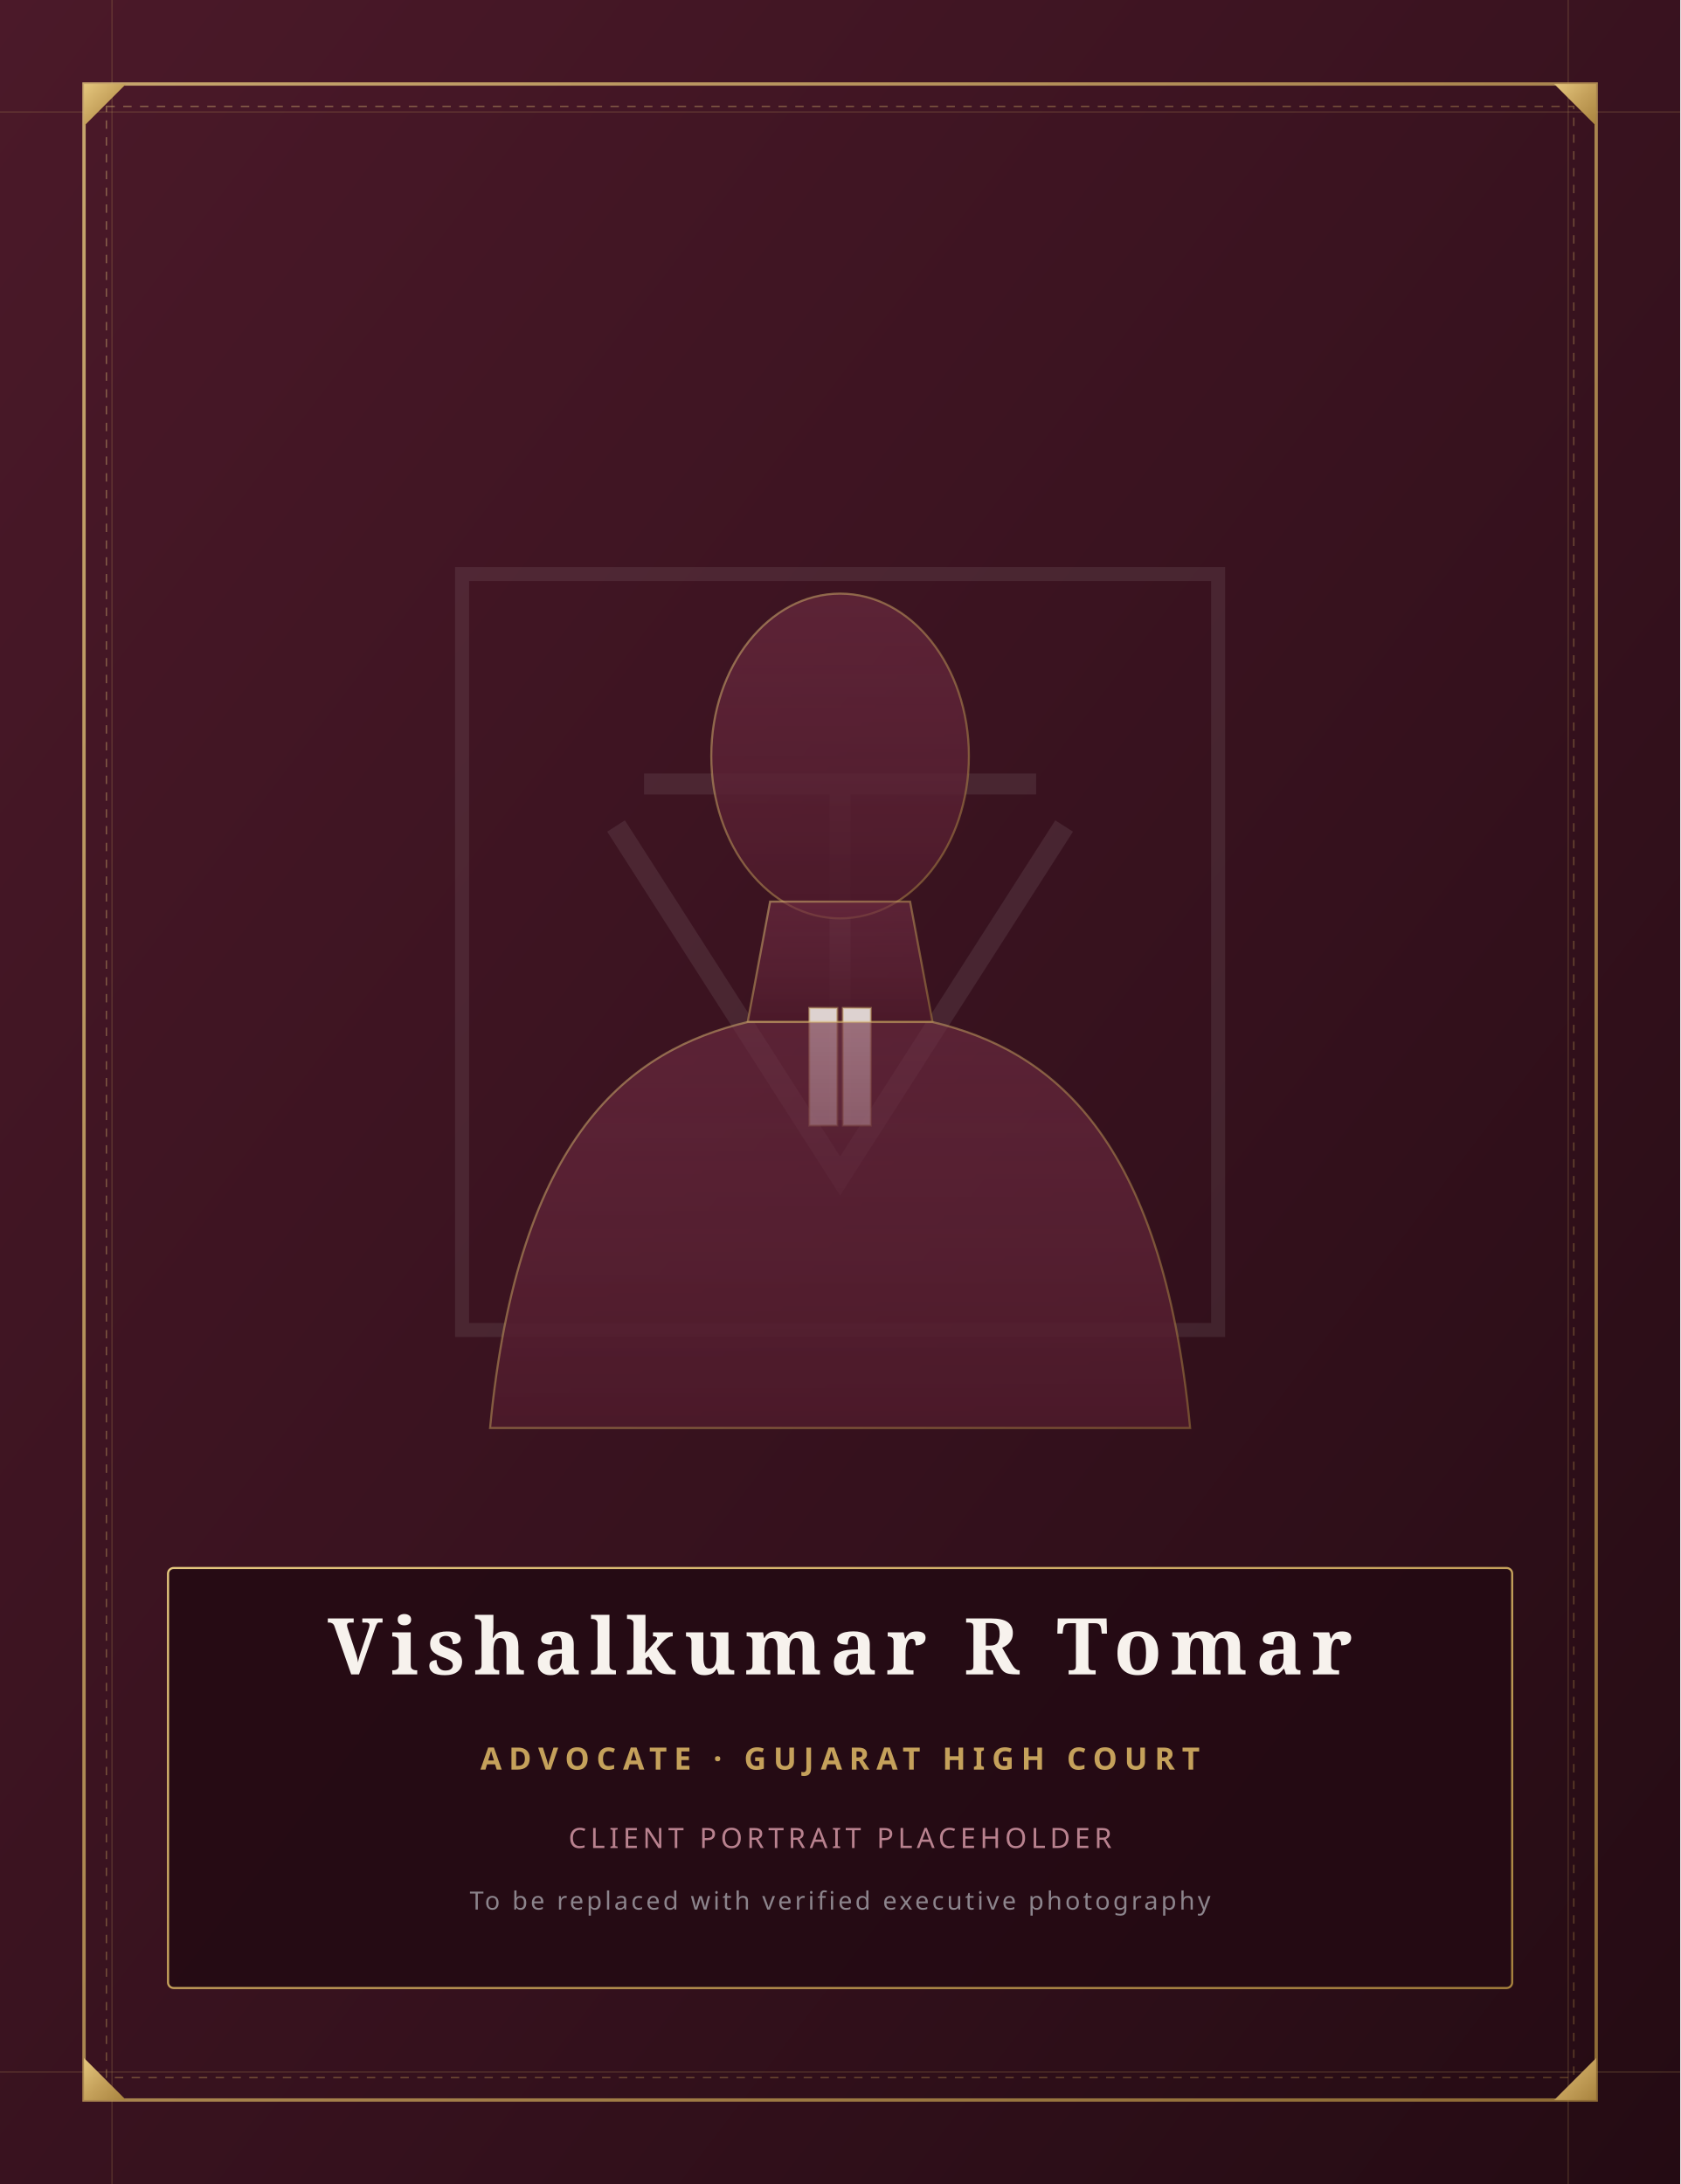
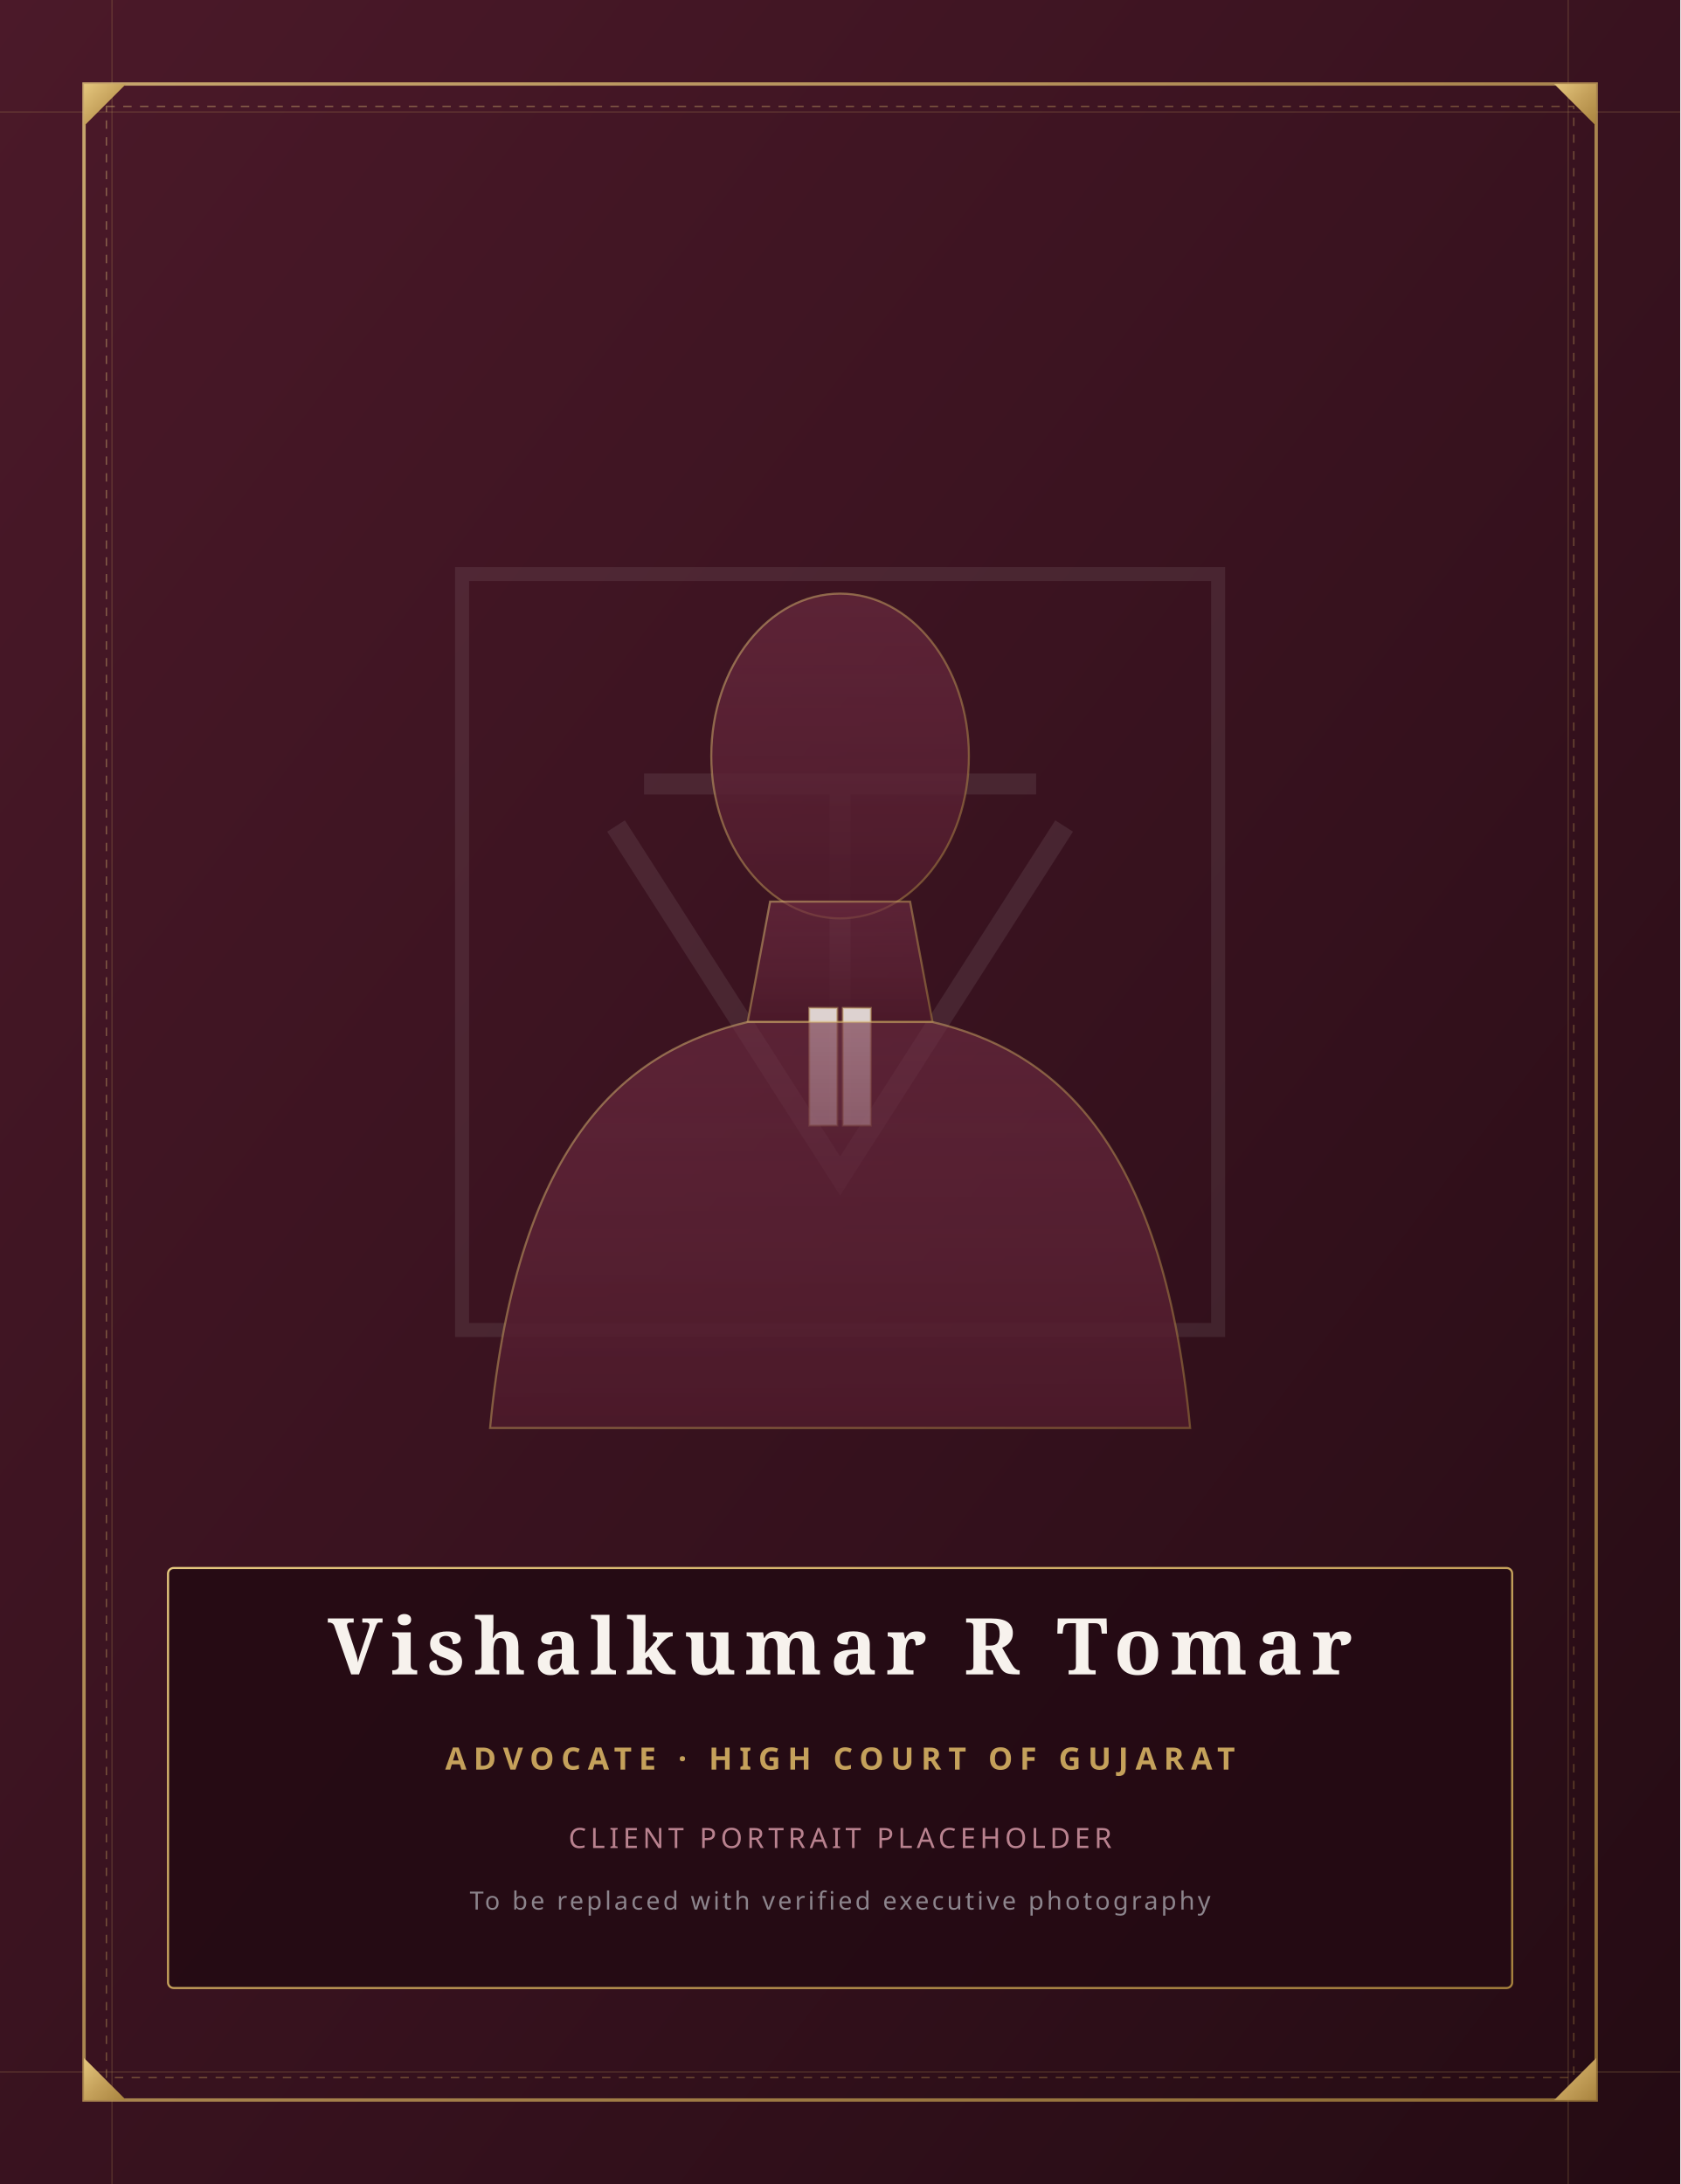
<svg xmlns="http://www.w3.org/2000/svg" viewBox="0 0 600 780" width="100%" height="100%">
  <defs>
    <linearGradient id="bgGrad" x1="0%" y1="0%" x2="100%" y2="100%">
      <stop offset="0%" stop-color="#4B1929" />
      <stop offset="60%" stop-color="#35111D" />
      <stop offset="100%" stop-color="#240B13" />
    </linearGradient>
    <linearGradient id="gold" x1="0%" y1="0%" x2="100%" y2="100%">
      <stop offset="0%" stop-color="#E5C77E" />
      <stop offset="50%" stop-color="#C5A15B" />
      <stop offset="100%" stop-color="#A8833E" />
    </linearGradient>
    <linearGradient id="softSilhouette" x1="0%" y1="0%" x2="0%" y2="100%">
      <stop offset="0%" stop-color="#702D43" stop-opacity="0.6" />
      <stop offset="100%" stop-color="#4B1929" stop-opacity="0.95" />
    </linearGradient>
  </defs>
  <rect width="600" height="780" fill="url(#bgGrad)" />
  <line x1="40" y1="0" x2="40" y2="780" stroke="#C5A15B" stroke-width="0.5" stroke-opacity="0.2" />
  <line x1="560" y1="0" x2="560" y2="780" stroke="#C5A15B" stroke-width="0.5" stroke-opacity="0.2" />
  <line x1="0" y1="40" x2="600" y2="40" stroke="#C5A15B" stroke-width="0.5" stroke-opacity="0.2" />
  <line x1="0" y1="740" x2="600" y2="740" stroke="#C5A15B" stroke-width="0.5" stroke-opacity="0.2" />
  <rect x="30" y="30" width="540" height="720" stroke="url(#gold)" stroke-width="1.2" fill="none" opacity="0.8" />
  <rect x="38" y="38" width="524" height="704" stroke="url(#gold)" stroke-width="0.5" stroke-dasharray="3 3" fill="none" opacity="0.4" />
  <polygon points="30,30 45,30 30,45" fill="url(#gold)" />
  <polygon points="570,30 555,30 570,45" fill="url(#gold)" />
  <polygon points="30,750 45,750 30,735" fill="url(#gold)" />
  <polygon points="570,750 555,750 570,735" fill="url(#gold)" />
  <g opacity="0.08" transform="translate(150, 190) scale(2.5)">
    <rect x="6" y="6" width="108" height="108" stroke="#FFFFFF" stroke-width="2" fill="none" />
    <path d="M 32 36 L 88 36 M 60 36 L 60 84 M 28 42 L 60 92 L 92 42" stroke="#FFFFFF" stroke-width="3" fill="none" />
  </g>
  <g transform="translate(175, 160)" fill="url(#softSilhouette)" stroke="url(#gold)" stroke-width="0.75" stroke-opacity="0.5">
    <ellipse cx="125" cy="110" rx="46" ry="58" />
    <path d="M 100 162 L 92 205 L 158 205 L 150 162 Z" />
    <rect x="114" y="200" width="10" height="42" fill="#F7F2ED" opacity="0.85" />
    <rect x="126" y="200" width="10" height="42" fill="#F7F2ED" opacity="0.85" />
    <path d="M 92 205 C 50 215 10 245 0 350 L 250 350 C 240 245 200 215 158 205 Z" />
  </g>
  <rect x="60" y="560" width="480" height="150" fill="#240B13" fill-opacity="0.9" stroke="url(#gold)" stroke-width="0.75" rx="2" />
  <text x="300" y="598" font-family="'Cormorant Garamond', Georgia, serif" font-size="28" font-weight="600" fill="#F7F2ED" text-anchor="middle" letter-spacing="3">Vishalkumar R Tomar</text>
  <line x1="220" y1="612" x2="380" y2="612" stroke="url(#gold)" stroke-width="1" />
-   <text x="300" y="632" font-family="'Plus Jakarta Sans', sans-serif" font-size="11" font-weight="600" fill="#C5A15B" text-anchor="middle" letter-spacing="2.5">ADVOCATE · GUJARAT HIGH COURT</text>
+   <text x="300" y="632" font-family="'Plus Jakarta Sans', sans-serif" font-size="11" font-weight="600" fill="#C5A15B" text-anchor="middle" letter-spacing="2.5">ADVOCATE · HIGH COURT OF GUJARAT</text>
  <text x="300" y="660" font-family="'Plus Jakarta Sans', sans-serif" font-size="10" font-weight="400" fill="#B9828F" text-anchor="middle" letter-spacing="1.5">CLIENT PORTRAIT PLACEHOLDER</text>
  <text x="300" y="682" font-family="'Plus Jakarta Sans', sans-serif" font-size="9" font-weight="400" fill="#8C848C" text-anchor="middle" letter-spacing="1">To be replaced with verified executive photography</text>
</svg>
